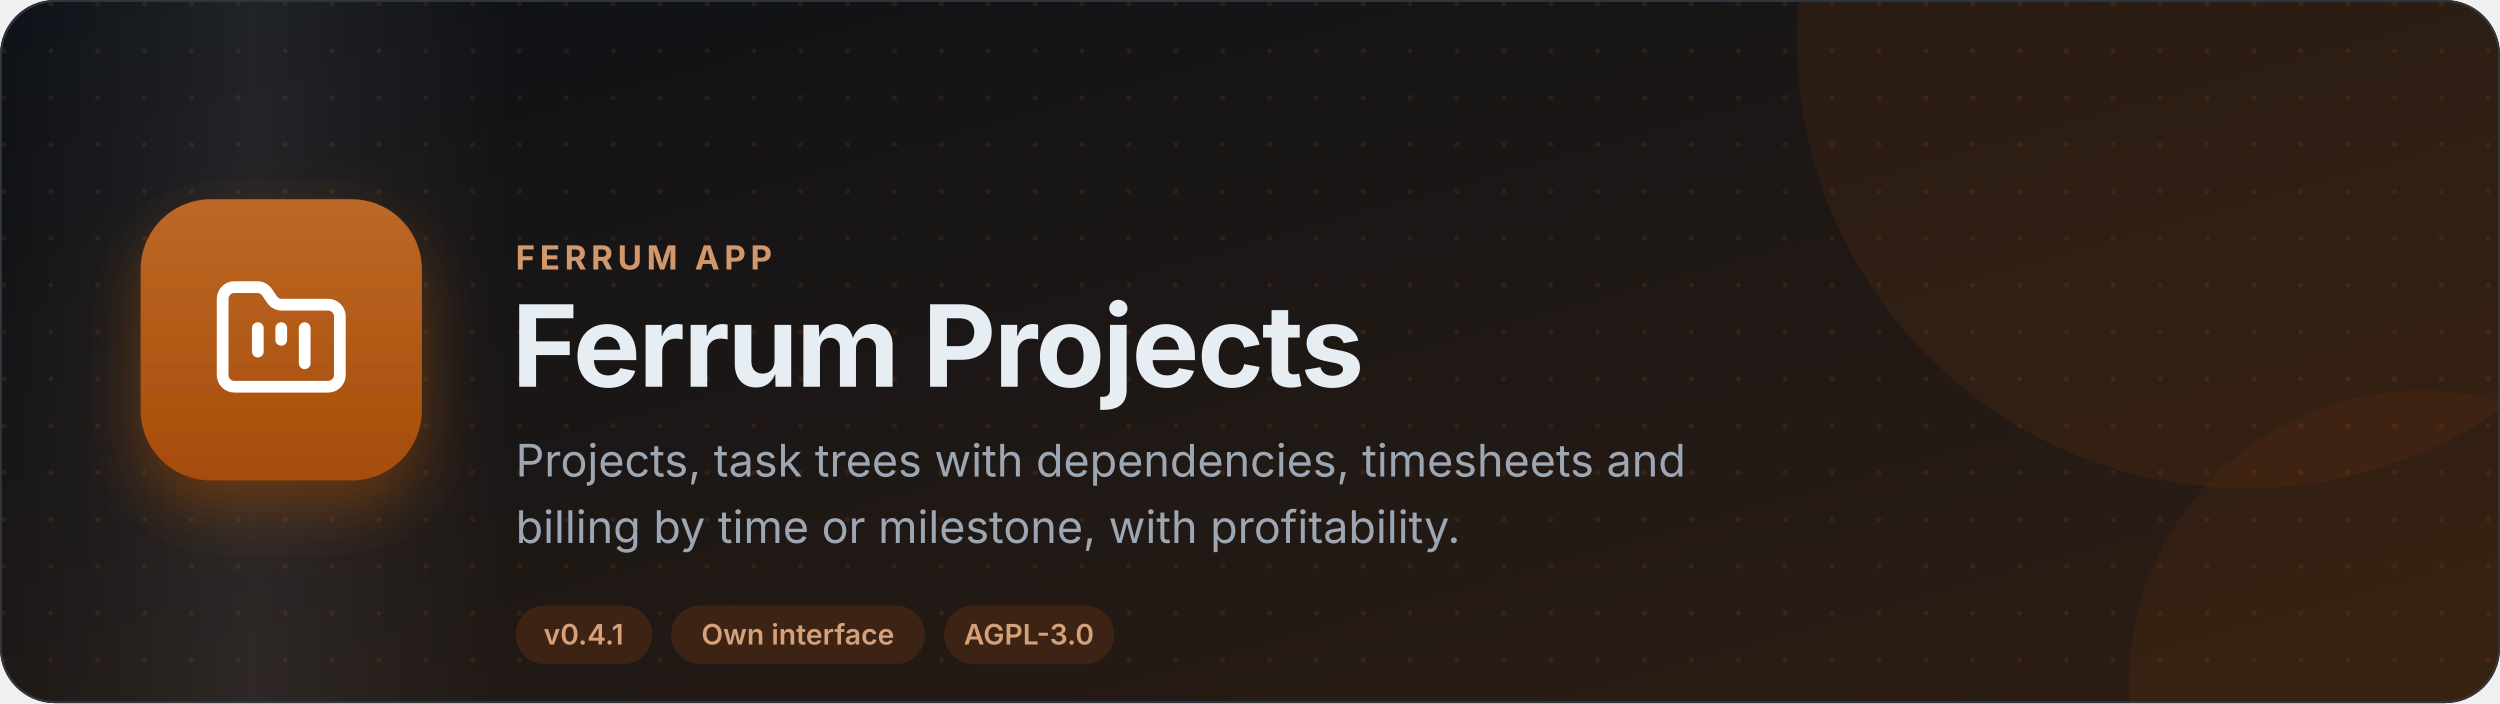
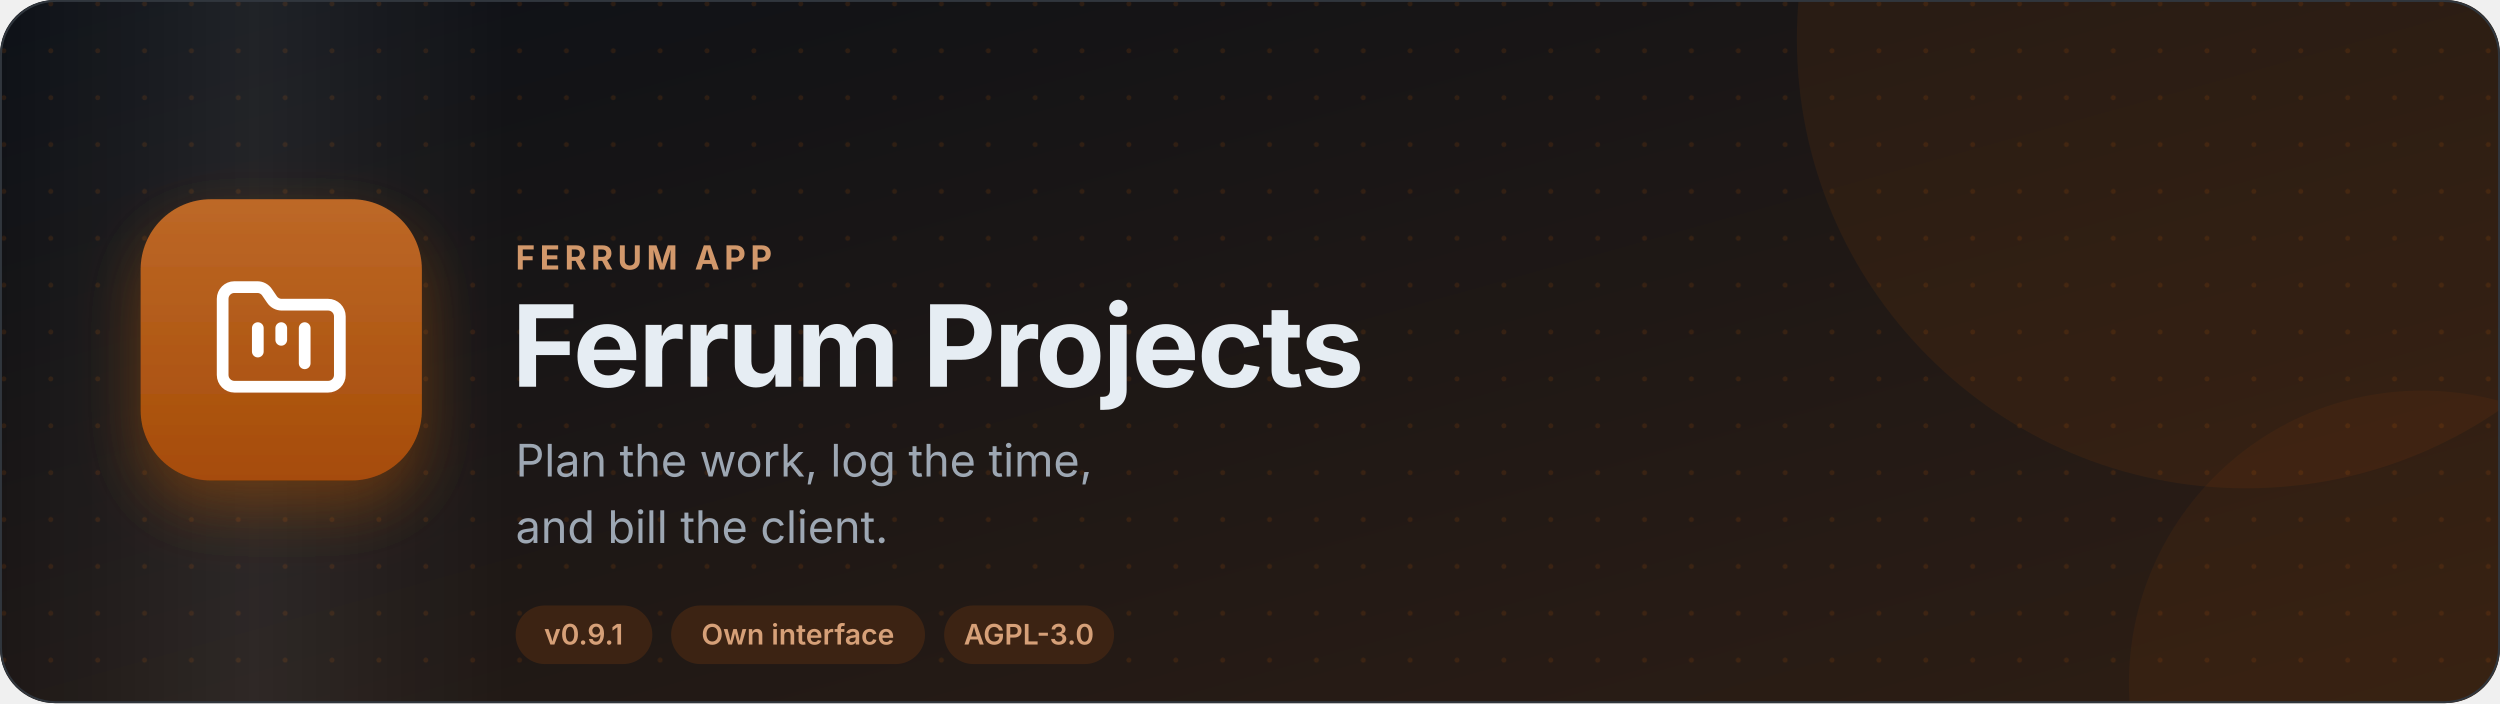
- <svg xmlns="http://www.w3.org/2000/svg" width="1280" height="360" viewBox="0 0 1280 360" role="img" aria-label="Ferrum Projects: Projects, task trees with dependencies, timesheets and billing by time or milestone, with profitability.">
+ <svg xmlns="http://www.w3.org/2000/svg" width="1280" height="360" viewBox="0 0 1280 360" role="img" aria-label="Ferrum Projects: Plan the work, log the time, and bill the client.">
  <defs>
    <linearGradient id="bg" x1="0" y1="0" x2="1" y2="1">
      <stop offset="0" stop-color="#0d1117" />
      <stop offset="1" stop-color="#2e1e14" />
    </linearGradient>
    <linearGradient id="sheen" x1="0" y1="0" x2="1" y2="0">
      <stop offset="0" stop-color="#fff" stop-opacity="0" />
      <stop offset="0.5" stop-color="#fff" stop-opacity="0.07" />
      <stop offset="1" stop-color="#fff" stop-opacity="0" />
    </linearGradient>
    <linearGradient id="tile" x1="0" y1="0" x2="0" y2="1">
      <stop offset="0" stop-color="#bd6827" />
      <stop offset="1" stop-color="#a64c08" />
    </linearGradient>
    <pattern id="dots" width="24" height="24" patternUnits="userSpaceOnUse">
      <circle cx="2" cy="2" r="1.3" fill="#b45309" fill-opacity="0.16" />
    </pattern>
    <filter id="shadow" x="-30%" y="-30%" width="160%" height="170%">
      <feDropShadow dx="0" dy="14" stdDeviation="16" flood-color="#b45309" flood-opacity="0.45" />
    </filter>
    <clipPath id="card">
      <rect width="1280" height="360" rx="28" />
    </clipPath>
    <style>
      text { font-family: Inter, "Segoe UI", system-ui, -apple-system, Roboto, "Helvetica Neue", Arial, sans-serif; }
      .sheen { animation: sweep 9s ease-in-out infinite; }
      .tile { animation: float 7s ease-in-out infinite; }
      @keyframes sweep { 0% { transform: translateX(-480px) skewX(-18deg); } 60%, 100% { transform: translateX(1760px) skewX(-18deg); } }
      @keyframes float { 0%, 100% { transform: translateY(0); } 50% { transform: translateY(-7px); } }
      @media (prefers-reduced-motion: reduce) { .sheen, .tile { animation: none; } }
    </style>
  </defs>
  <g clip-path="url(#card)">
    <rect width="1280" height="360" fill="url(#bg)" />
    <rect width="1280" height="360" fill="url(#dots)" />
    <circle cx="1150" cy="20" r="230" fill="#b45309" fill-opacity="0.1" />
    <circle cx="1240" cy="350" r="150" fill="#b45309" fill-opacity="0.08" />
    <rect class="sheen" x="0" y="-60" width="260" height="480" fill="url(#sheen)" />
  </g>
  <rect x="0.5" y="0.5" width="1279" height="359" rx="28" fill="none" stroke="#30363d" />
  <g class="tile">
    <g transform="translate(72 102)" filter="url(#shadow)">
      <rect width="144" height="144" rx="36" fill="url(#tile)" />
      <g transform="translate(36 36) scale(3)" fill="none" stroke="#fff" stroke-width="2" stroke-linecap="round" stroke-linejoin="round">
        <path d="M4 20h16a2 2 0 0 0 2-2V8a2 2 0 0 0-2-2h-7.93a2 2 0 0 1-1.66-.9l-.82-1.2A2 2 0 0 0 7.93 3H4a2 2 0 0 0-2 2v13c0 1.1.9 2 2 2Z" />
        <path d="M8 10v4" />
        <path d="M12 10v2" />
        <path d="M16 10v6" />
      </g>
    </g>
  </g>
  <text x="264" y="138" font-size="17" font-weight="700" fill="#d2986b" letter-spacing="2.4">FERRUM APP</text>
  <text x="262" y="198" font-size="58" font-weight="750" fill="#e6edf3" letter-spacing="-1">Ferrum Projects</text>
-   <text x="264" y="244" font-size="23" fill="#9da7b3">Projects, task trees with dependencies, timesheets and</text>
-   <text x="264" y="278" font-size="23" fill="#9da7b3">billing by time or milestone, with profitability.</text>
+   <text x="264" y="244" font-size="23" fill="#9da7b3">Plan the work, log the time,</text>
+   <text x="264" y="278" font-size="23" fill="#9da7b3">and bill the client.</text>
  <g>
    <rect x="264" y="310" width="70" height="30" rx="15" fill="#3c2313" />
-     <text x="298.8" y="330" font-size="14.5" font-weight="600" fill="#d6a078" text-anchor="middle">v0.4.1</text>
+     <text x="298.8" y="330" font-size="14.5" font-weight="600" fill="#d6a078" text-anchor="middle">v0.9.1</text>
  </g>
  <g>
    <rect x="343.6" y="310" width="130" height="30" rx="15" fill="#3c2313" />
    <text x="408.5" y="330" font-size="14.5" font-weight="600" fill="#d6a078" text-anchor="middle">Own interface</text>
  </g>
  <g>
    <rect x="483.4" y="310" width="87" height="30" rx="15" fill="#3c2313" />
    <text x="526.8" y="330" font-size="14.5" font-weight="600" fill="#d6a078" text-anchor="middle">AGPL-3.0</text>
  </g>
</svg>
